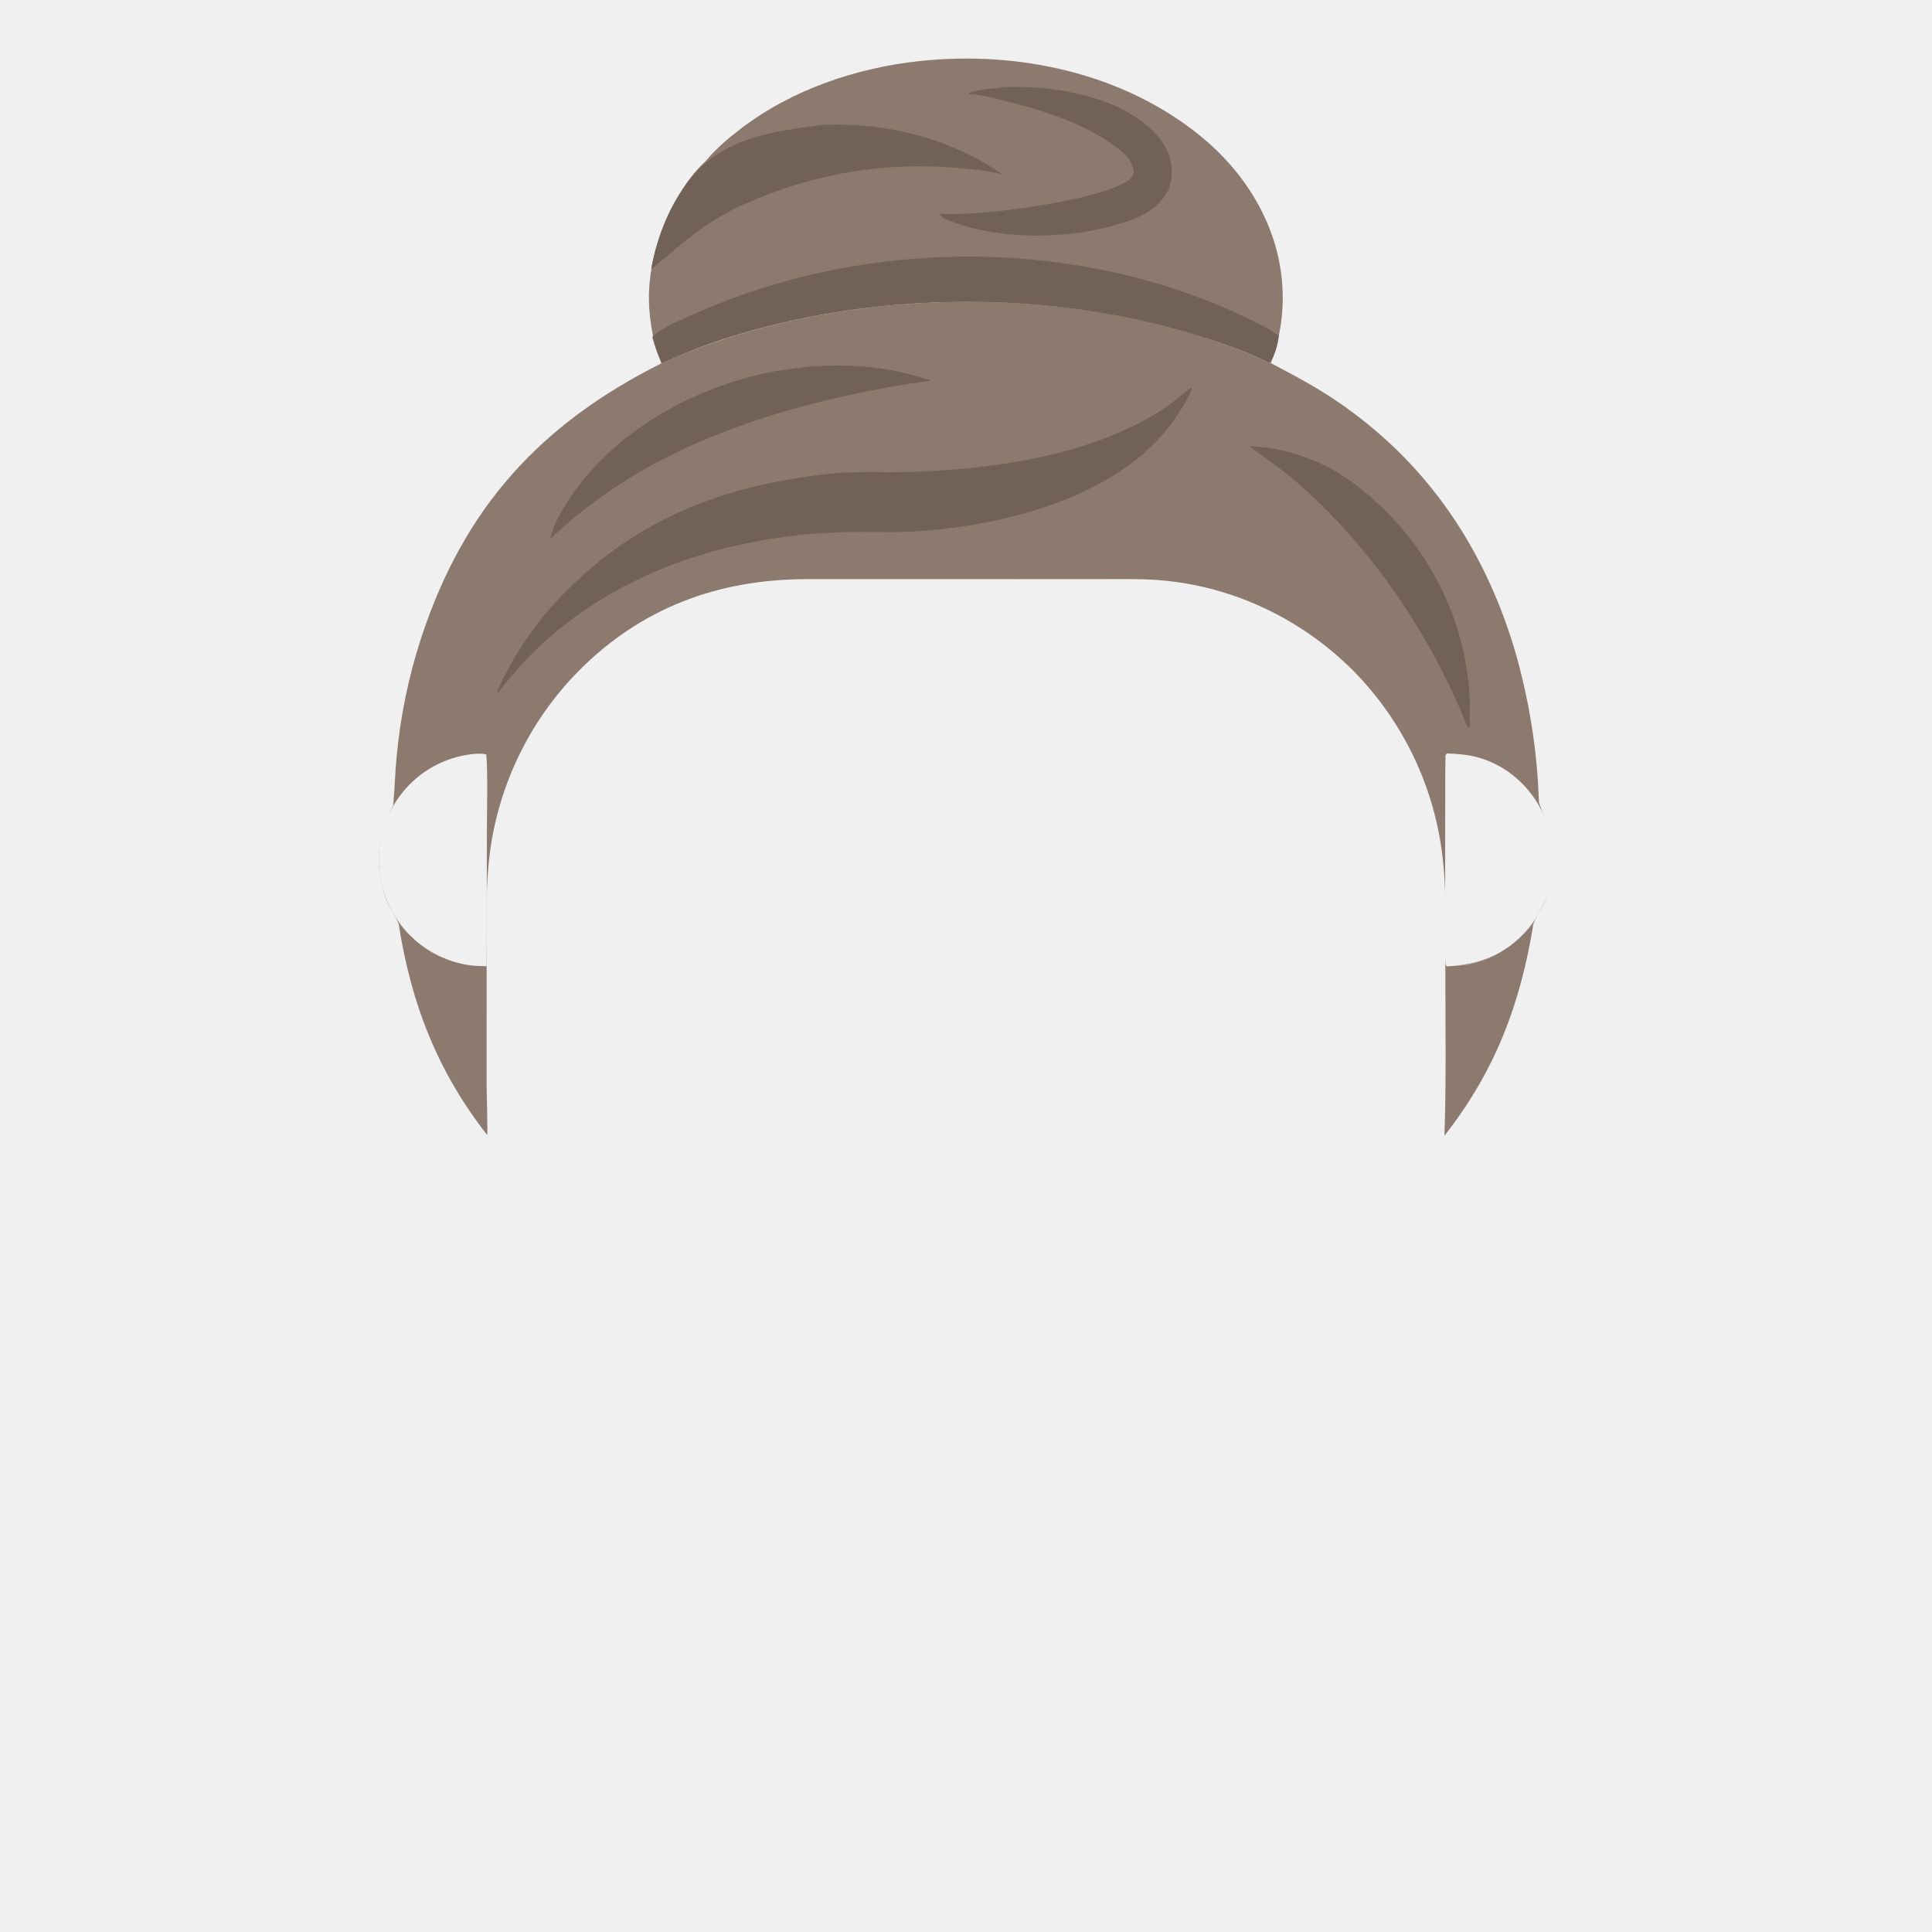
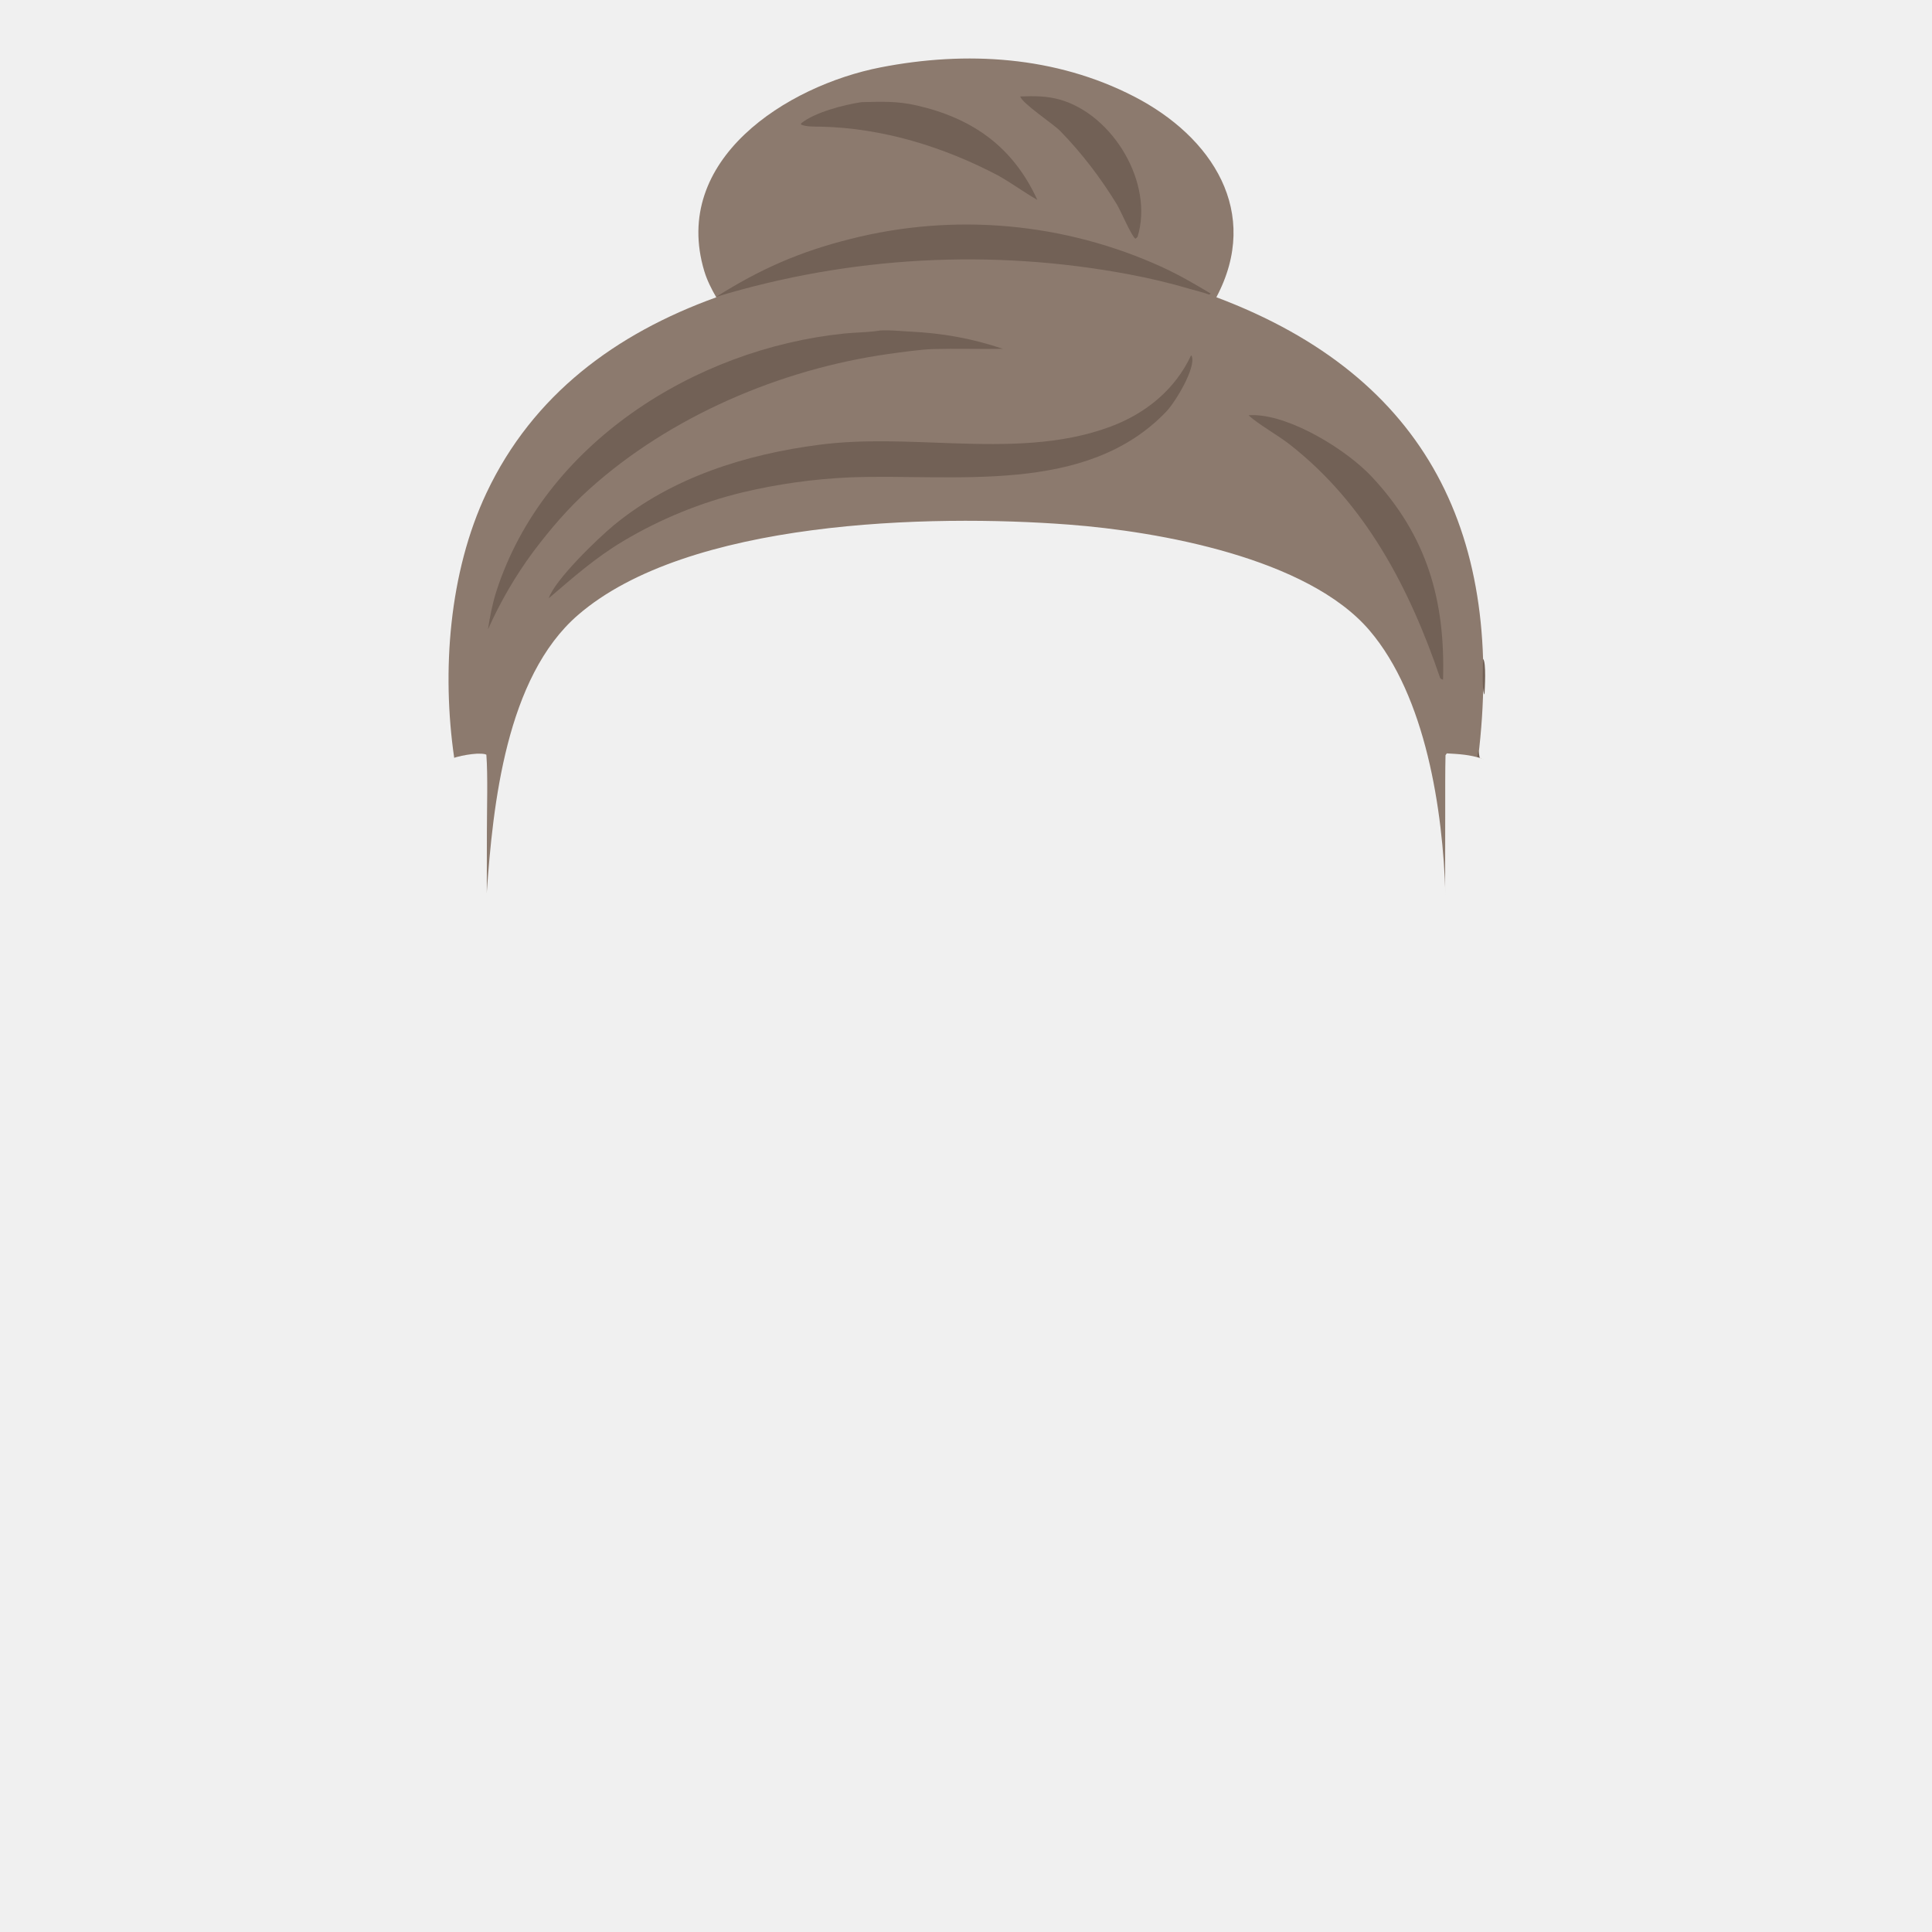
<svg xmlns="http://www.w3.org/2000/svg" version="1.1" viewBox="0 0 2048 2048" width="1024" height="1024">
  <defs>
    <mask id="facehole" maskUnits="userSpaceOnUse" x="0" y="0" width="2048" height="2048">
      <rect x="0" y="0" width="2048" height="2048" fill="white" />
      <path d="M 1533.68 798.613 C 1546.66 799.32 1557.8 799.941 1570.34 803.954 C 1618.2 819.269 1649.18 867.189 1646.49 917.096 C 1644.85 947.316 1631.33 975.662 1608.87 995.951 C 1586.91 1015.66 1562.54 1022.9 1533.67 1024.41 L 1532.38 1022.5 C 1531.22 1004.78 1531.9 981.123 1531.9 962.89 L 1531.99 854.537 C 1532.01 838.109 1531.91 817.251 1532.3 800.538 C 1532.76 799.896 1533.22 799.255 1533.68 798.613 z" fill="black" />
      <path d="M 515.884 1024.25 C 509.295 1024.06 502.266 1023.99 495.795 1022.87 C 407.909 1007.63 371.458 903.101 429.806 836.29 C 449.153 814.256 476.463 800.813 505.725 798.919 C 508.883 798.997 513.071 798.658 515.558 800.023 C 517.24 821.853 516.125 858.428 516.121 881.629 L 515.884 1024.25 z" fill="black" />
    </mask>
  </defs>
  <g mask="url(#facehole)">
-     <path transform="translate(0,0)" fill="rgb(140,122,110)" d="M 700.937 385.209 C 881.104 304.068 1122.46 298.619 1306.9 368.28 C 1320.46 373.485 1333.9 379.03 1347.19 384.91 C 1376.13 400.27 1399.03 412.164 1426.12 431.501 C 1515.22 495.102 1572.85 581.784 1604.71 685.745 C 1620.65 739.413 1629.61 794.911 1631.36 850.869 C 1634.82 860.691 1638.6 868.79 1641.59 879.217 C 1649.31 906.133 1647.07 933.143 1636.21 958.833 C 1633.79 964.537 1627.3 973.626 1625.48 979.223 C 1597.72 1007.68 1574.2 1025.14 1532.14 1023.93 L 1532.16 1022.74 L 1532.22 984.017 C 1532.2 959.122 1532.33 936.044 1529.48 911.198 C 1521.31 835.145 1487.45 764.154 1433.47 709.955 C 1377.72 654.445 1302.94 619.624 1224.24 614.677 C 1205.48 613.497 1186.47 613.89 1167.65 613.891 L 1075.9 613.935 L 854.336 613.907 C 760.664 614.273 679.381 644.509 613.066 711.576 C 559.089 766.446 525.552 838.16 518.047 914.762 C 514.617 949.462 515.77 987.614 516.002 1022.67 L 515.878 1024 C 474.765 1023.49 449.548 1009.06 423.539 979.83 C 423.216 979.641 422.893 979.453 422.571 979.265 C 419.836 971.687 411.902 961.048 408.602 950.999 C 396.605 914.465 400.417 886.994 416.852 853.388 C 418.36 836.457 418.782 819.525 420.442 802.34 C 424.416 759.037 433.276 716.321 446.851 675.009 C 492.249 537.622 572.989 449.455 700.937 385.209 z" />
-     <path transform="translate(0,0)" fill="rgb(140,122,110)" d="M 748.07 170.807 C 758.601 157.843 772.074 146.488 785.306 136.384 C 839.613 94.916 907.917 71.826 975.421 64.663 C 1079.49 53.621 1190.84 77.41 1273.04 144.597 C 1319.02 182.177 1352.41 235.129 1358.67 295.016 C 1360.87 315.733 1359.75 336.669 1355.37 357.036 C 1353.24 366.429 1350.75 375.941 1347.19 384.91 C 1333.9 379.03 1320.46 373.485 1306.9 368.28 C 1122.46 298.619 881.104 304.068 700.937 385.209 C 697.407 375.004 695.004 366.61 692.192 356.251 C 686.852 328.828 686.309 307.45 691.344 280.249 C 698.565 243.817 720.138 195.707 748.07 170.807 z" />
-     <path transform="translate(0,0)" fill="rgb(140,122,110)" d="M 1532.14 1023.93 C 1574.2 1025.14 1597.72 1007.68 1625.48 979.223 C 1611.76 1064.46 1584.93 1135.34 1531.16 1203.9 C 1533.27 1145.3 1532.04 1082.93 1532.14 1023.93 z" />
-     <path transform="translate(0,0)" fill="rgb(140,122,110)" d="M 422.571 979.265 C 422.893 979.453 423.216 979.641 423.539 979.83 C 449.548 1009.06 474.765 1023.49 515.878 1024 L 515.849 1152.7 C 515.869 1161.1 517.087 1198.12 516.477 1203.2 C 463.533 1135.63 435.708 1063.5 422.571 979.265 z" />
-     <path transform="translate(0,0)" fill="rgb(114,97,86)" d="M 1262.73 411.005 C 1263.43 411.714 1262.98 411.159 1263.39 413.042 C 1257.08 426.13 1249.53 438.583 1240.85 450.23 C 1180.77 529.736 1057.45 559.077 962.872 563.675 C 941.886 564.482 920.73 563.493 899.751 563.929 C 757.278 566.891 615.416 617.436 527.379 735.092 C 526.96 734.685 526.898 734.027 526.697 733.479 C 544.681 692.911 570.195 656.122 601.886 625.061 C 677.392 549.69 764.533 516.353 869.825 503.328 C 910.612 498.282 934.83 501.683 973.207 500.037 C 1056.35 496.472 1147.3 483.289 1220.44 441.386 C 1240.54 429.867 1245.82 423.532 1262.73 411.005 z" />
-     <path transform="translate(0,0)" fill="rgb(114,97,86)" d="M 691.451 357.248 C 702.336 346.484 724.547 337.941 739.017 331.543 C 924.912 249.343 1154.55 251.103 1336.75 344.426 C 1343.59 347.919 1349.11 351.46 1355.62 355.567 C 1355.01 363.488 1351.54 376.748 1346.78 383.169 L 1344.82 384.201 L 1343.32 383.419 C 1325.12 374.056 1293.15 362.872 1272.77 356.529 C 1111.98 306.475 925.831 307.817 765.388 359.593 C 744.438 366.354 722.05 375.888 701.92 384.696 C 696.489 375.334 694.548 367.629 691.451 357.248 z" />
-     <path transform="translate(0,0)" fill="rgb(114,97,86)" d="M 873.123 132.323 C 942.886 130.189 1004.7 145.927 1062.88 184.794 C 1046.38 180.776 1027.98 178.948 1011.07 177.708 C 939.093 171.898 866.777 183.541 800.26 211.648 C 752.029 231.092 729.121 252.98 691.191 284.745 L 690.371 284.444 C 696.801 249.836 709.887 217 731.873 189.332 C 767.055 145.06 821.634 138.968 873.123 132.323 z" />
-     <path transform="translate(0,0)" fill="rgb(114,97,86)" d="M 861.201 388.321 C 907.603 385.803 942.907 388.969 987.038 403.341 C 874.535 418.974 748.949 452.234 653.5 515.627 C 628.351 532.145 604.719 550.862 582.881 571.56 C 584.72 564.612 587.437 556.902 590.756 550.509 C 633.75 467.686 723.918 414.101 813.13 395.121 C 829.29 391.683 844.91 390.336 861.201 388.321 z" />
-     <path transform="translate(0,0)" fill="rgb(114,97,86)" d="M 1065.26 92.312 C 1099.03 91.4 1128.27 94.46 1161.61 104.56 C 1200.17 116.238 1253.68 148.874 1239.99 197.321 C 1236.24 210.572 1220.44 224.254 1207.66 229.675 C 1151.46 253.517 1069.55 256.6 1012.11 236.117 C 1006.79 233.346 1000.9 232.874 996.354 227.905 L 996.691 226.435 C 1034.91 229.812 1161.99 213.871 1196.12 191.378 C 1198.81 189.602 1201.94 185.537 1201.87 182.063 C 1201.76 176.742 1196.65 167.303 1192.81 163.811 C 1155.59 130.922 1102.37 115.874 1054.93 104.367 C 1046.41 102.301 1036.1 99.86 1027.6 99.803 L 1027.05 98.633 C 1035.36 94.868 1055.2 93.607 1065.26 92.312 z" />
-     <path transform="translate(0,0)" fill="rgb(114,97,86)" d="M 1323.85 472.826 C 1333.35 473.826 1343.85 474.158 1353.02 476.071 C 1403.02 486.509 1436.86 509.426 1471.73 544.649 C 1521.33 594.992 1551.66 661.16 1557.44 731.595 C 1558.37 743.191 1557.94 759.619 1557.89 771.604 C 1557.04 771.128 1555.58 770.254 1555.23 769.391 C 1515.93 672.523 1455.77 583.124 1377.47 513.502 C 1361 498.858 1341.96 486.169 1323.85 472.826 z" />
+     <path transform="translate(0,0)" fill="rgb(140,122,110)" d="M 759.282 315.158 C 754.179 306.425 749.447 296.995 746.547 287.329 C 711.142 169.295 833.771 90.887 933.473 71.424 C 1024.42 53.67 1118.97 59.488 1201.97 102.197 C 1285.08 144.968 1337.13 225.119 1289.4 315.095 C 1514.74 399.746 1595.49 569.92 1566.87 803.508 C 1560.61 846.244 1553.25 885.941 1539.91 927.168 C 1538.28 932.199 1534.82 944.274 1532.2 948.254 C 1529.6 859.215 1511.51 738.273 1451.7 668.226 C 1386.03 591.328 1228.51 563.368 1133.09 556.105 C 985.236 544.852 728.838 551.219 612.512 652.088 C 536.482 718.017 522.476 852.933 515.948 946.816 C 513.255 943.432 509.319 929.228 507.78 924.441 C 494.685 883.724 487.471 845.572 481.471 803.347 C 468.144 711.887 475.922 606.689 515.715 522.455 C 564.966 418.199 652.885 353.546 759.282 315.158 z" />
+     <path transform="translate(0,0)" fill="rgb(114,97,86)" d="M 1262.57 376.711 L 1263.32 377.446 C 1267.98 390.012 1245.79 426.32 1236.57 436.016 C 1151.36 525.625 1011.4 501.859 900.915 506.039 C 862.509 507.738 824.35 513.074 786.951 521.976 C 742.711 532.697 700.022 550.13 660.837 573.476 C 631.009 591.248 607.974 611.773 581.71 634.185 C 587.828 615.06 633.553 570.837 650.868 556.6 C 712.278 506.031 790.528 481.599 868.342 471.477 C 915.577 465.332 963.112 468.343 1010.3 469.893 C 1066.34 471.733 1124.4 472.077 1177.58 452.097 C 1214.59 438.198 1245.67 412.977 1262.57 376.711 z" />
+     <path transform="translate(0,0)" fill="rgb(114,97,86)" d="M 933.097 350.314 C 944.644 349.737 952.665 350.904 964.087 351.458 C 998.92 353.147 1030.08 358.614 1063.15 369.789 C 1038.66 370.185 1013.24 369.365 988.865 370.014 C 976.85 370.334 953.556 373.566 941.177 375.322 C 827.437 391.458 710.504 441.214 624.643 518.566 C 601.954 539.007 583.817 560.355 565.541 584.478 C 546.481 610.212 530.293 637.952 517.264 667.205 C 519.152 654.371 522.132 639.348 526.082 627.084 C 576.479 470.604 736.424 369.889 894.755 353.573 C 907.035 352.307 919.388 352.431 931.457 350.573 L 933.097 350.314 z" />
+     <path transform="translate(0,0)" fill="rgb(114,97,86)" d="M 759.164 314.676 C 805.985 285.111 847.765 266.787 901.297 253.369 C 1011.77 225.315 1128.52 235.866 1232.18 283.274 C 1250.82 291.9 1265.77 300.662 1283.38 311.203 L 1281.68 312.246 C 1277.86 310.615 1265.37 307.477 1260.86 306.138 C 1239.43 299.783 1218.47 294.904 1196.51 290.759 C 1050.93 263.444 900.901 271.649 759.164 314.676 z" />
+     <path transform="translate(0,0)" fill="rgb(114,97,86)" d="M 1323.42 440.2 C 1325.61 440.058 1327.81 440.012 1330 440.063 C 1369.9 441.303 1427.87 477.261 1454.18 505.397 C 1512.72 568.007 1532.24 636.579 1529.67 720.521 C 1528.76 720.223 1526.97 719.7 1526.58 718.563 C 1494.2 623.666 1447.73 534.109 1367.16 471.158 C 1354.19 461.025 1334.88 450.5 1323.42 440.2 z" />
+     <path transform="translate(0,0)" fill="rgb(114,97,86)" d="M 913.131 108.285 C 934.485 107.766 951.003 106.981 972.115 111.853 C 1031.75 125.615 1074.07 156.159 1099.6 211.865 C 1085.19 203.646 1072.31 194.008 1058.14 186.093 C 1000.37 155.645 935.554 135.665 869.997 134.271 C 863.62 134.136 854.668 134.558 848.999 131.992 L 849.234 130.727 C 863.998 118.879 894.742 111.083 913.131 108.285 z" />
+     <path transform="translate(0,0)" fill="rgb(114,97,86)" d="M 1081.48 102.264 C 1096.14 101.646 1110.12 101.664 1124.34 105.841 C 1180.26 122.274 1223.29 194.325 1205.84 251.131 L 1203.64 253.087 C 1199.72 250.992 1187.8 222.928 1183.78 216.393 C 1166.46 188.245 1147.06 162.719 1124.01 138.998 C 1116.63 131.41 1083.74 109.812 1081.48 102.264 z" />
+     <path transform="translate(0,0)" fill="rgb(114,97,86)" d="M 1567.17 795.664 C 1567.27 796.193 1568.55 803.249 1568.53 803.236 C 1570.09 804.489 1575.21 805.847 1576.02 807.834 C 1573.01 806.923 1572.37 806.627 1569.18 806.337 C 1565.32 809.328 1565.5 821.247 1564.76 826.317 C 1558.92 866.03 1548.52 903.096 1536.54 941.275 C 1535.36 945.161 1535.34 945.455 1532.96 948.648 L 1532.26 948.447 C 1537.22 936.404 1539.52 924.953 1543.29 912.747 C 1550.91 888.071 1556.16 865.382 1560.41 839.93 C 1562.1 829.816 1563.73 819.691 1565.3 809.556 C 1566.14 803.913 1565.57 801.321 1567.17 795.664 z" />
+     <path transform="translate(0,0)" fill="rgb(114,97,86)" d="M 1572.06 698.519 C 1575.66 701.33 1573.95 730.469 1573.65 736.217 C 1570.67 733.401 1572.01 704.166 1572.06 698.519 z" />
  </g>
</svg>
